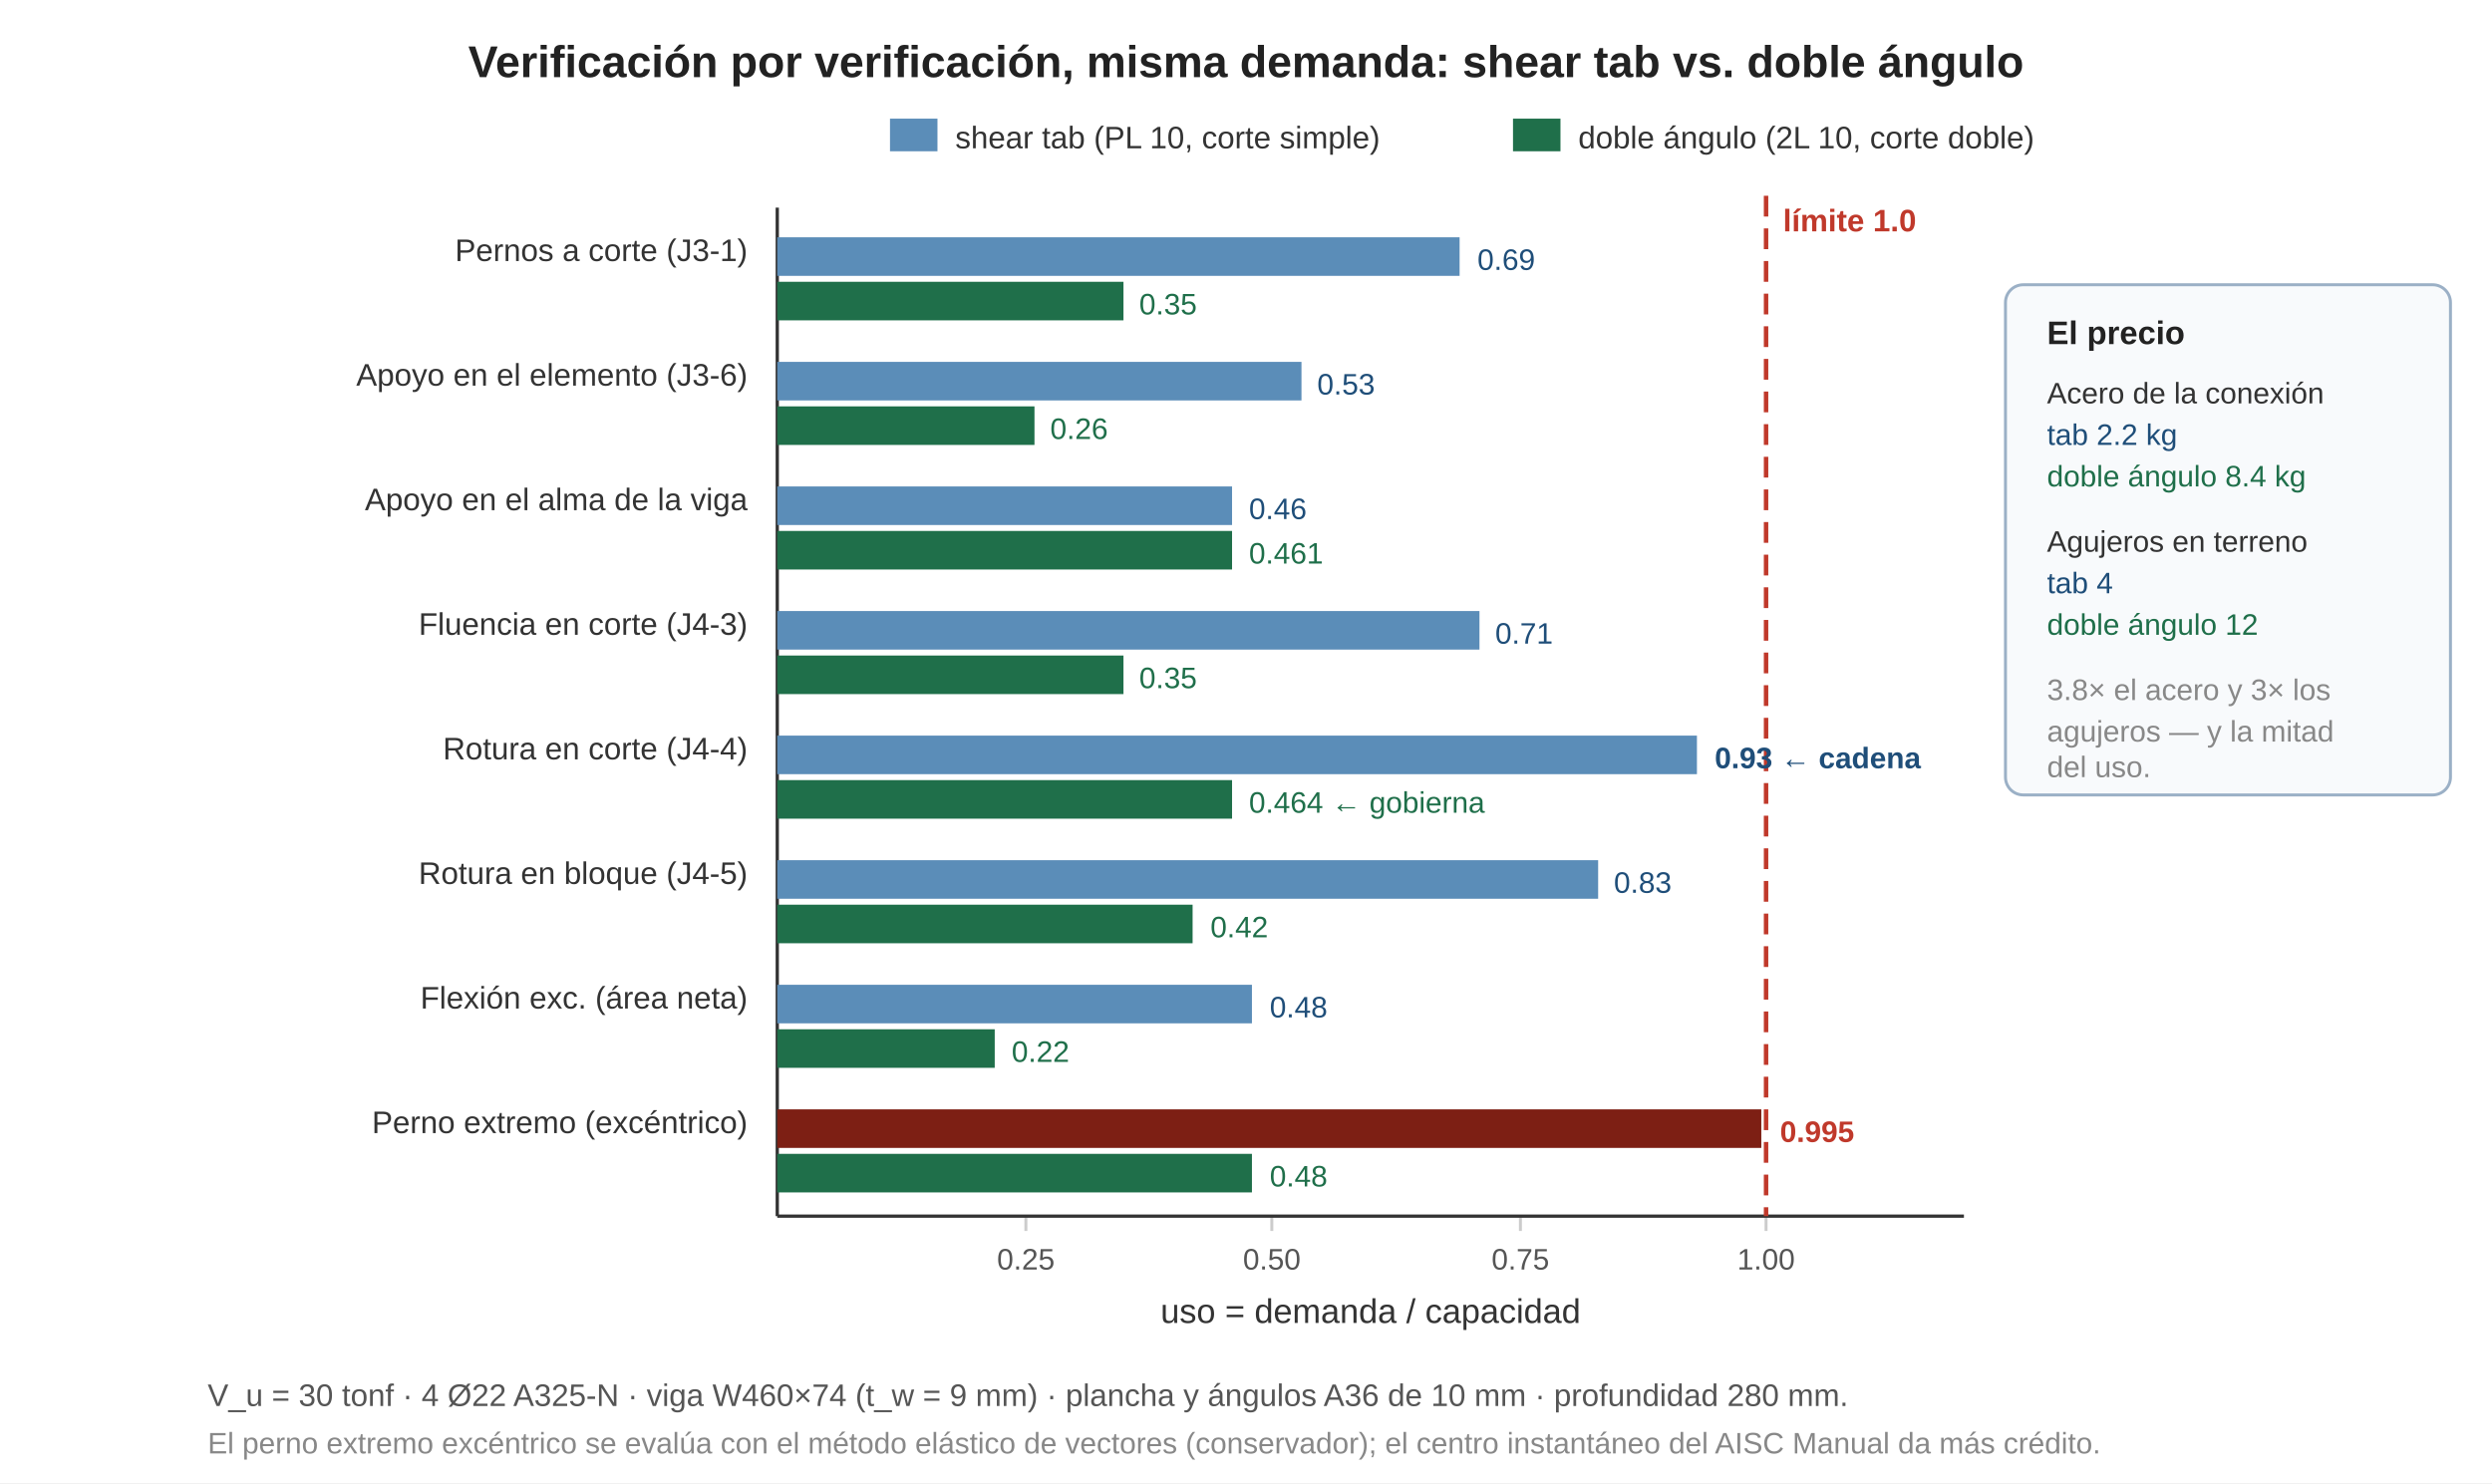
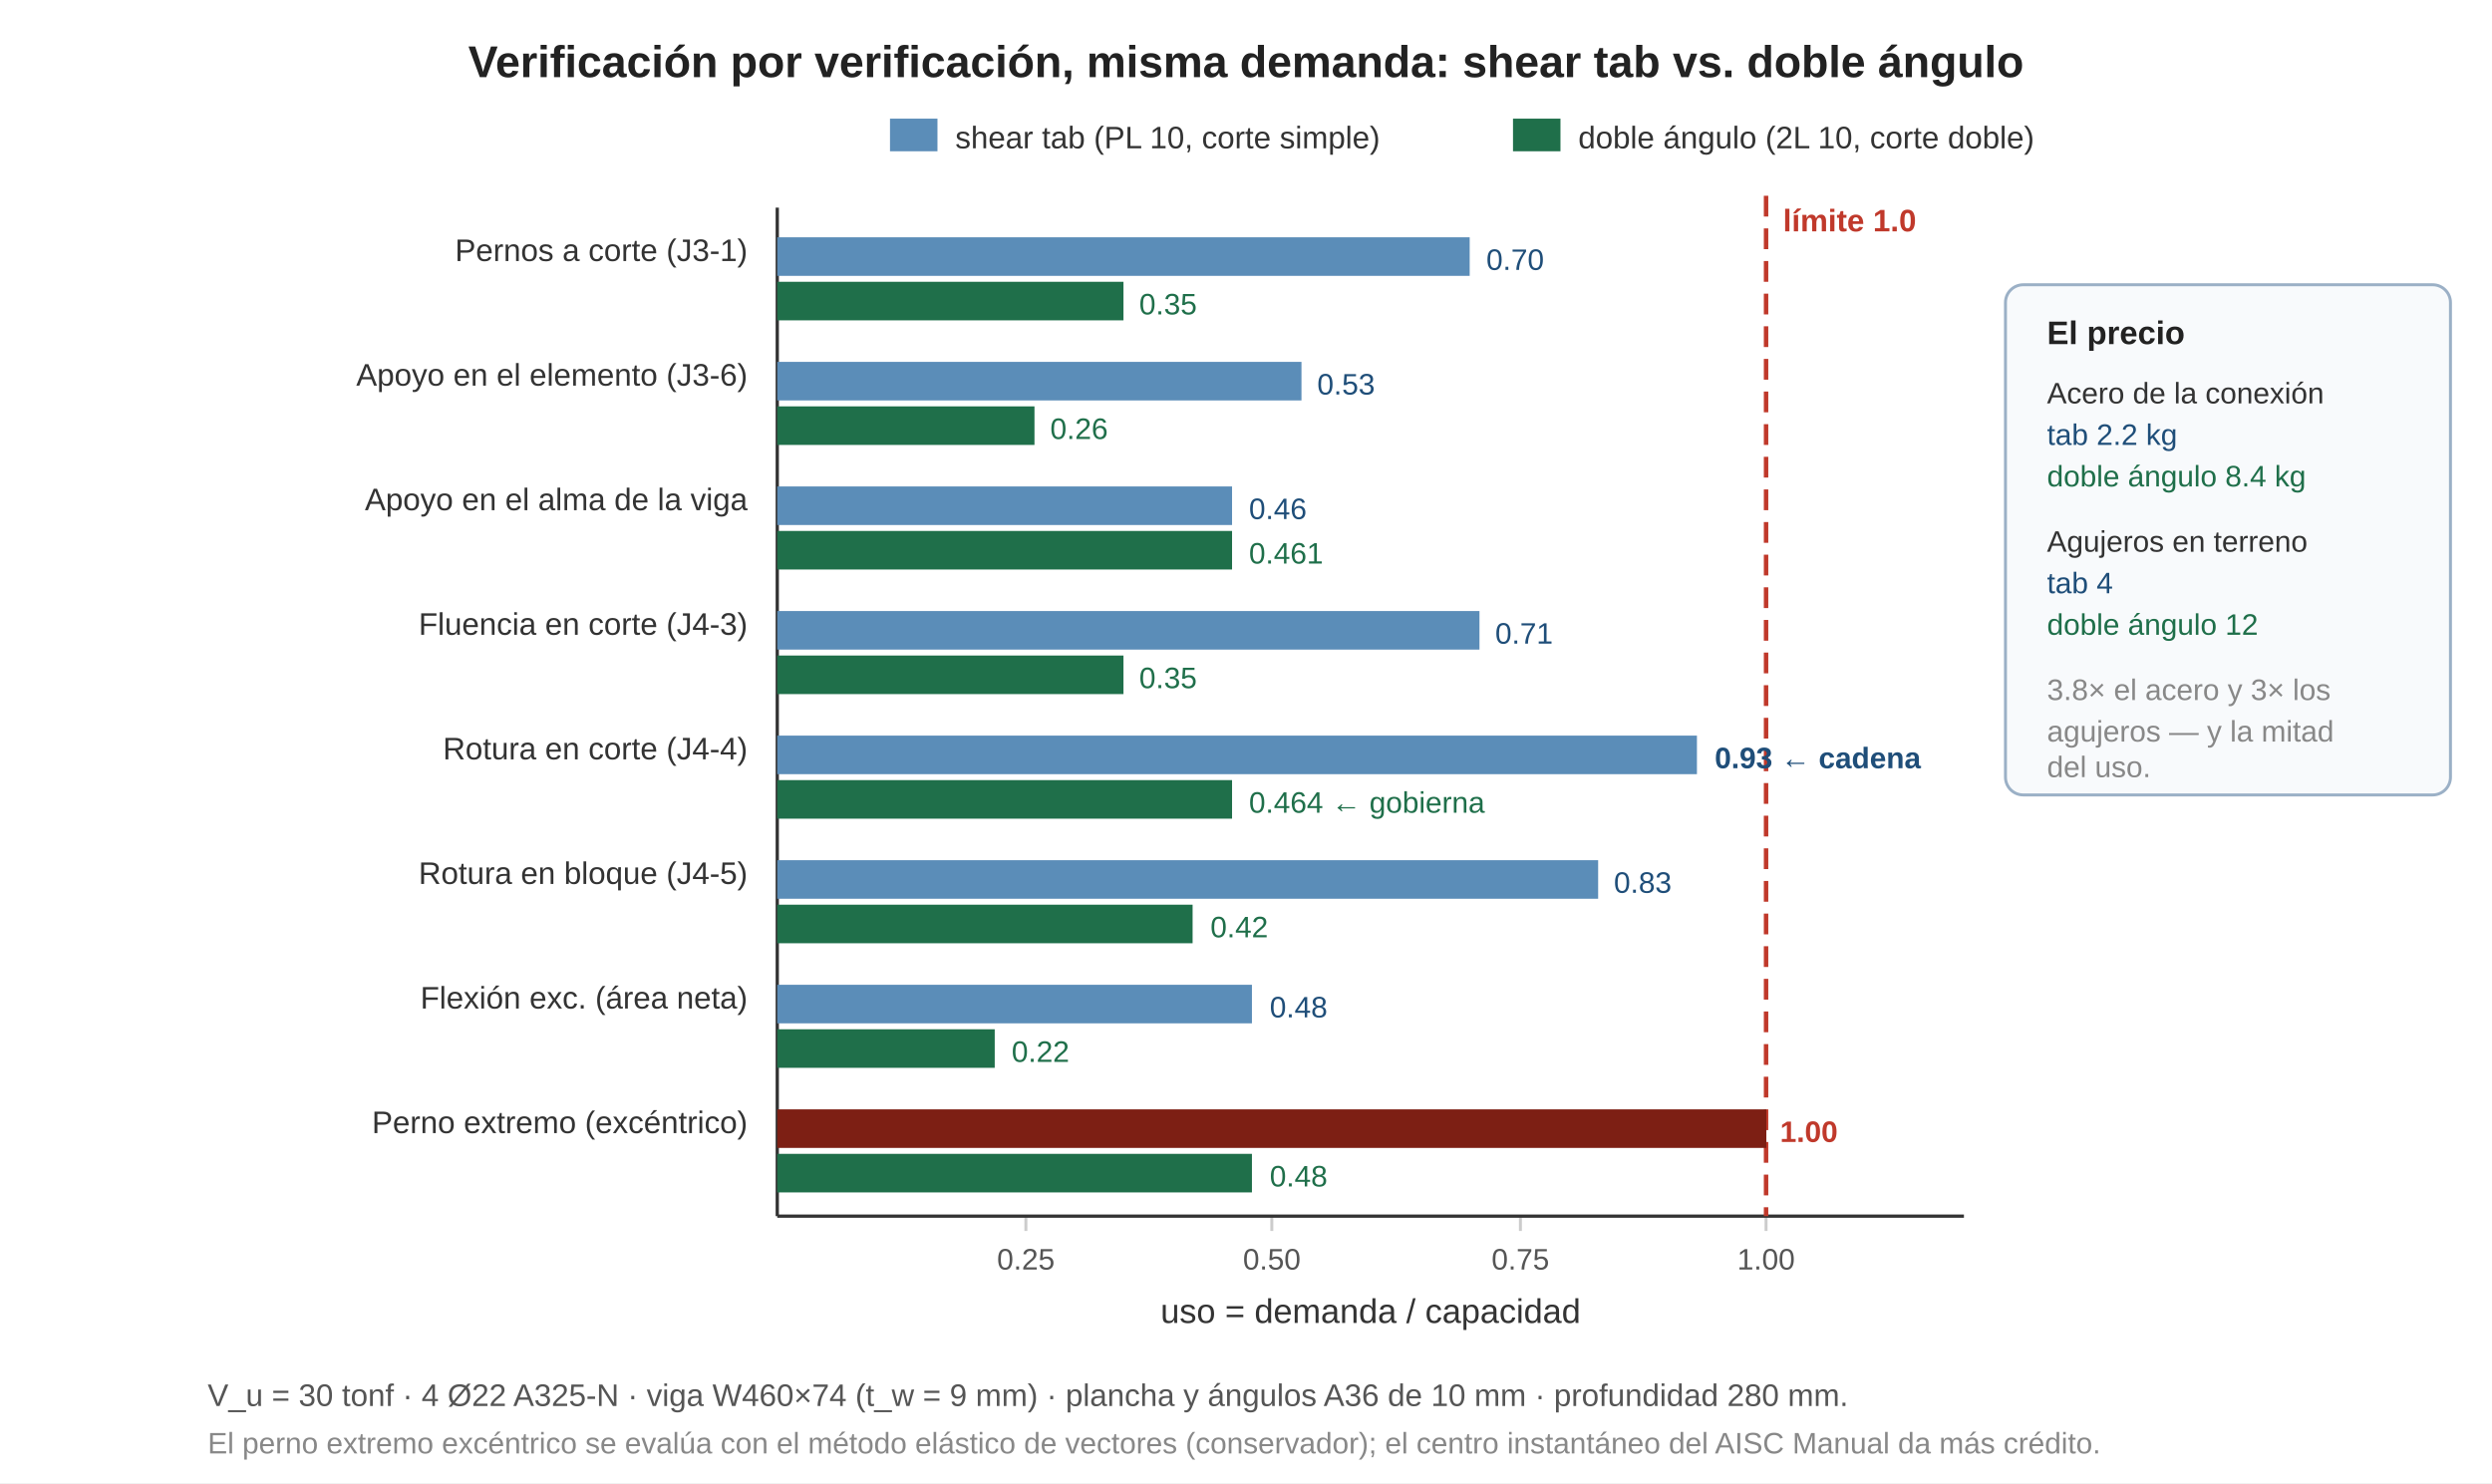
<svg xmlns="http://www.w3.org/2000/svg" viewBox="0 0 840 500" font-family="Segoe UI, Arial, sans-serif">
  <rect width="840" height="500" fill="#ffffff" />
  <text x="420" y="26" font-size="15" text-anchor="middle" fill="#222" font-weight="bold">Verificación por verificación, misma demanda: shear tab vs. doble ángulo</text>
  <rect x="300" y="40" width="16" height="11" fill="#5b8db8" />
  <text x="322" y="50" font-size="10.5" fill="#333">shear tab (PL 10, corte simple)</text>
  <rect x="510" y="40" width="16" height="11" fill="#1f6f4a" />
  <text x="532" y="50" font-size="10.5" fill="#333">doble ángulo (2L 10, corte doble)</text>
  <line x1="262" y1="70" x2="262" y2="410" stroke="#333" stroke-width="1.1" />
  <g font-size="10" fill="#555" text-anchor="middle">
    <line x1="345.8" y1="410" x2="345.8" y2="415" stroke="#ccc" />
    <text x="345.8" y="428">0.25</text>
    <line x1="428.7" y1="410" x2="428.7" y2="415" stroke="#ccc" />
    <text x="428.7" y="428">0.50</text>
    <line x1="512.5" y1="410" x2="512.5" y2="415" stroke="#ccc" />
    <text x="512.5" y="428">0.75</text>
    <line x1="595.3" y1="410" x2="595.3" y2="415" stroke="#ccc" />
    <text x="595.3" y="428">1.00</text>
  </g>
  <line x1="262" y1="410" x2="662" y2="410" stroke="#333" stroke-width="1.1" />
  <text x="462" y="446" font-size="11.5" text-anchor="middle" fill="#333">uso = demanda / capacidad</text>
  <line x1="595.3" y1="66" x2="595.3" y2="410" stroke="#c0392b" stroke-width="1.5" stroke-dasharray="7 4" />
  <text x="601" y="78" font-size="10.5" fill="#c0392b" font-weight="bold">límite 1.0</text>
  <g font-size="10.5" fill="#333" text-anchor="end">
    <text x="252" y="88">Pernos a corte (J3-1)</text>
    <text x="252" y="130">Apoyo en el elemento (J3-6)</text>
    <text x="252" y="172">Apoyo en el alma de la viga</text>
    <text x="252" y="214">Fluencia en corte (J4-3)</text>
    <text x="252" y="256">Rotura en corte (J4-4)</text>
    <text x="252" y="298">Rotura en bloque (J4-5)</text>
    <text x="252" y="340">Flexión exc. (área neta)</text>
    <text x="252" y="382">Perno extremo (excéntrico)</text>
  </g>
  <g>
-     <rect x="262" y="80" width="230.0" height="13" fill="#5b8db8" />
-     <text x="498" y="91" font-size="10" fill="#1f4e79">0.69</text>
+     <rect x="262" y="80" width="233.4" height="13" fill="#5b8db8" />
+     <text x="501" y="91" font-size="10" fill="#1f4e79">0.70</text>
    <rect x="262" y="95" width="116.7" height="13" fill="#1f6f4a" />
    <text x="384" y="106" font-size="10" fill="#1f6f4a">0.35</text>
    <rect x="262" y="122" width="176.7" height="13" fill="#5b8db8" />
    <text x="444" y="133" font-size="10" fill="#1f4e79">0.53</text>
    <rect x="262" y="137" width="86.7" height="13" fill="#1f6f4a" />
    <text x="354" y="148" font-size="10" fill="#1f6f4a">0.26</text>
    <rect x="262" y="164" width="153.3" height="13" fill="#5b8db8" />
    <text x="421" y="175" font-size="10" fill="#1f4e79">0.46</text>
    <rect x="262" y="179" width="153.3" height="13" fill="#1f6f4a" />
    <text x="421" y="190" font-size="10" fill="#1f6f4a">0.461</text>
    <rect x="262" y="206" width="236.7" height="13" fill="#5b8db8" />
    <text x="504" y="217" font-size="10" fill="#1f4e79">0.71</text>
    <rect x="262" y="221" width="116.7" height="13" fill="#1f6f4a" />
    <text x="384" y="232" font-size="10" fill="#1f6f4a">0.35</text>
    <rect x="262" y="248" width="310.0" height="13" fill="#5b8db8" />
    <text x="578" y="259" font-size="10" fill="#1f4e79" font-weight="bold">0.93 ← cadena</text>
    <rect x="262" y="263" width="153.3" height="13" fill="#1f6f4a" />
    <text x="421" y="274" font-size="10" fill="#1f6f4a">0.464 ← gobierna</text>
    <rect x="262" y="290" width="276.7" height="13" fill="#5b8db8" />
    <text x="544" y="301" font-size="10" fill="#1f4e79">0.83</text>
    <rect x="262" y="305" width="140.0" height="13" fill="#1f6f4a" />
    <text x="408" y="316" font-size="10" fill="#1f6f4a">0.42</text>
    <rect x="262" y="332" width="160.0" height="13" fill="#5b8db8" />
    <text x="428" y="343" font-size="10" fill="#1f4e79">0.48</text>
    <rect x="262" y="347" width="73.3" height="13" fill="#1f6f4a" />
    <text x="341" y="358" font-size="10" fill="#1f6f4a">0.22</text>
-     <rect x="262" y="374" width="331.7" height="13" fill="#7d1f14" />
-     <text x="600" y="385" font-size="10" fill="#c0392b" font-weight="bold">0.995</text>
+     <rect x="262" y="374" width="333.4" height="13" fill="#7d1f14" />
+     <text x="600" y="385" font-size="10" fill="#c0392b" font-weight="bold">1.00</text>
    <rect x="262" y="389" width="160.0" height="13" fill="#1f6f4a" />
    <text x="428" y="400" font-size="10" fill="#1f6f4a">0.48</text>
  </g>
  <rect x="676" y="96" width="150" height="172" rx="6" fill="#f8fafc" stroke="#9bb0c6" />
  <text x="690" y="116" font-size="11" fill="#222" font-weight="bold">El precio</text>
  <text x="690" y="136" font-size="10" fill="#333">Acero de la conexión</text>
  <text x="690" y="150" font-size="10" fill="#1f4e79">tab 2.2 kg</text>
  <text x="690" y="164" font-size="10" fill="#1f6f4a">doble ángulo 8.4 kg</text>
  <text x="690" y="186" font-size="10" fill="#333">Agujeros en terreno</text>
  <text x="690" y="200" font-size="10" fill="#1f4e79">tab 4</text>
  <text x="690" y="214" font-size="10" fill="#1f6f4a">doble ángulo 12</text>
  <text x="690" y="236" font-size="10" fill="#888">3.8× el acero y 3× los</text>
  <text x="690" y="250" font-size="10" fill="#888">agujeros — y la mitad</text>
  <text x="690" y="262" font-size="10" fill="#888">del uso.</text>
  <text x="70" y="474" font-size="10.5" fill="#555">V_u = 30 tonf · 4 Ø22 A325-N · viga W460×74 (t_w = 9 mm) · plancha y ángulos A36 de 10 mm · profundidad 280 mm.</text>
  <text x="70" y="490" font-size="10" fill="#888">El perno extremo excéntrico se evalúa con el método elástico de vectores (conservador); el centro instantáneo del AISC Manual da más crédito.</text>
</svg>
